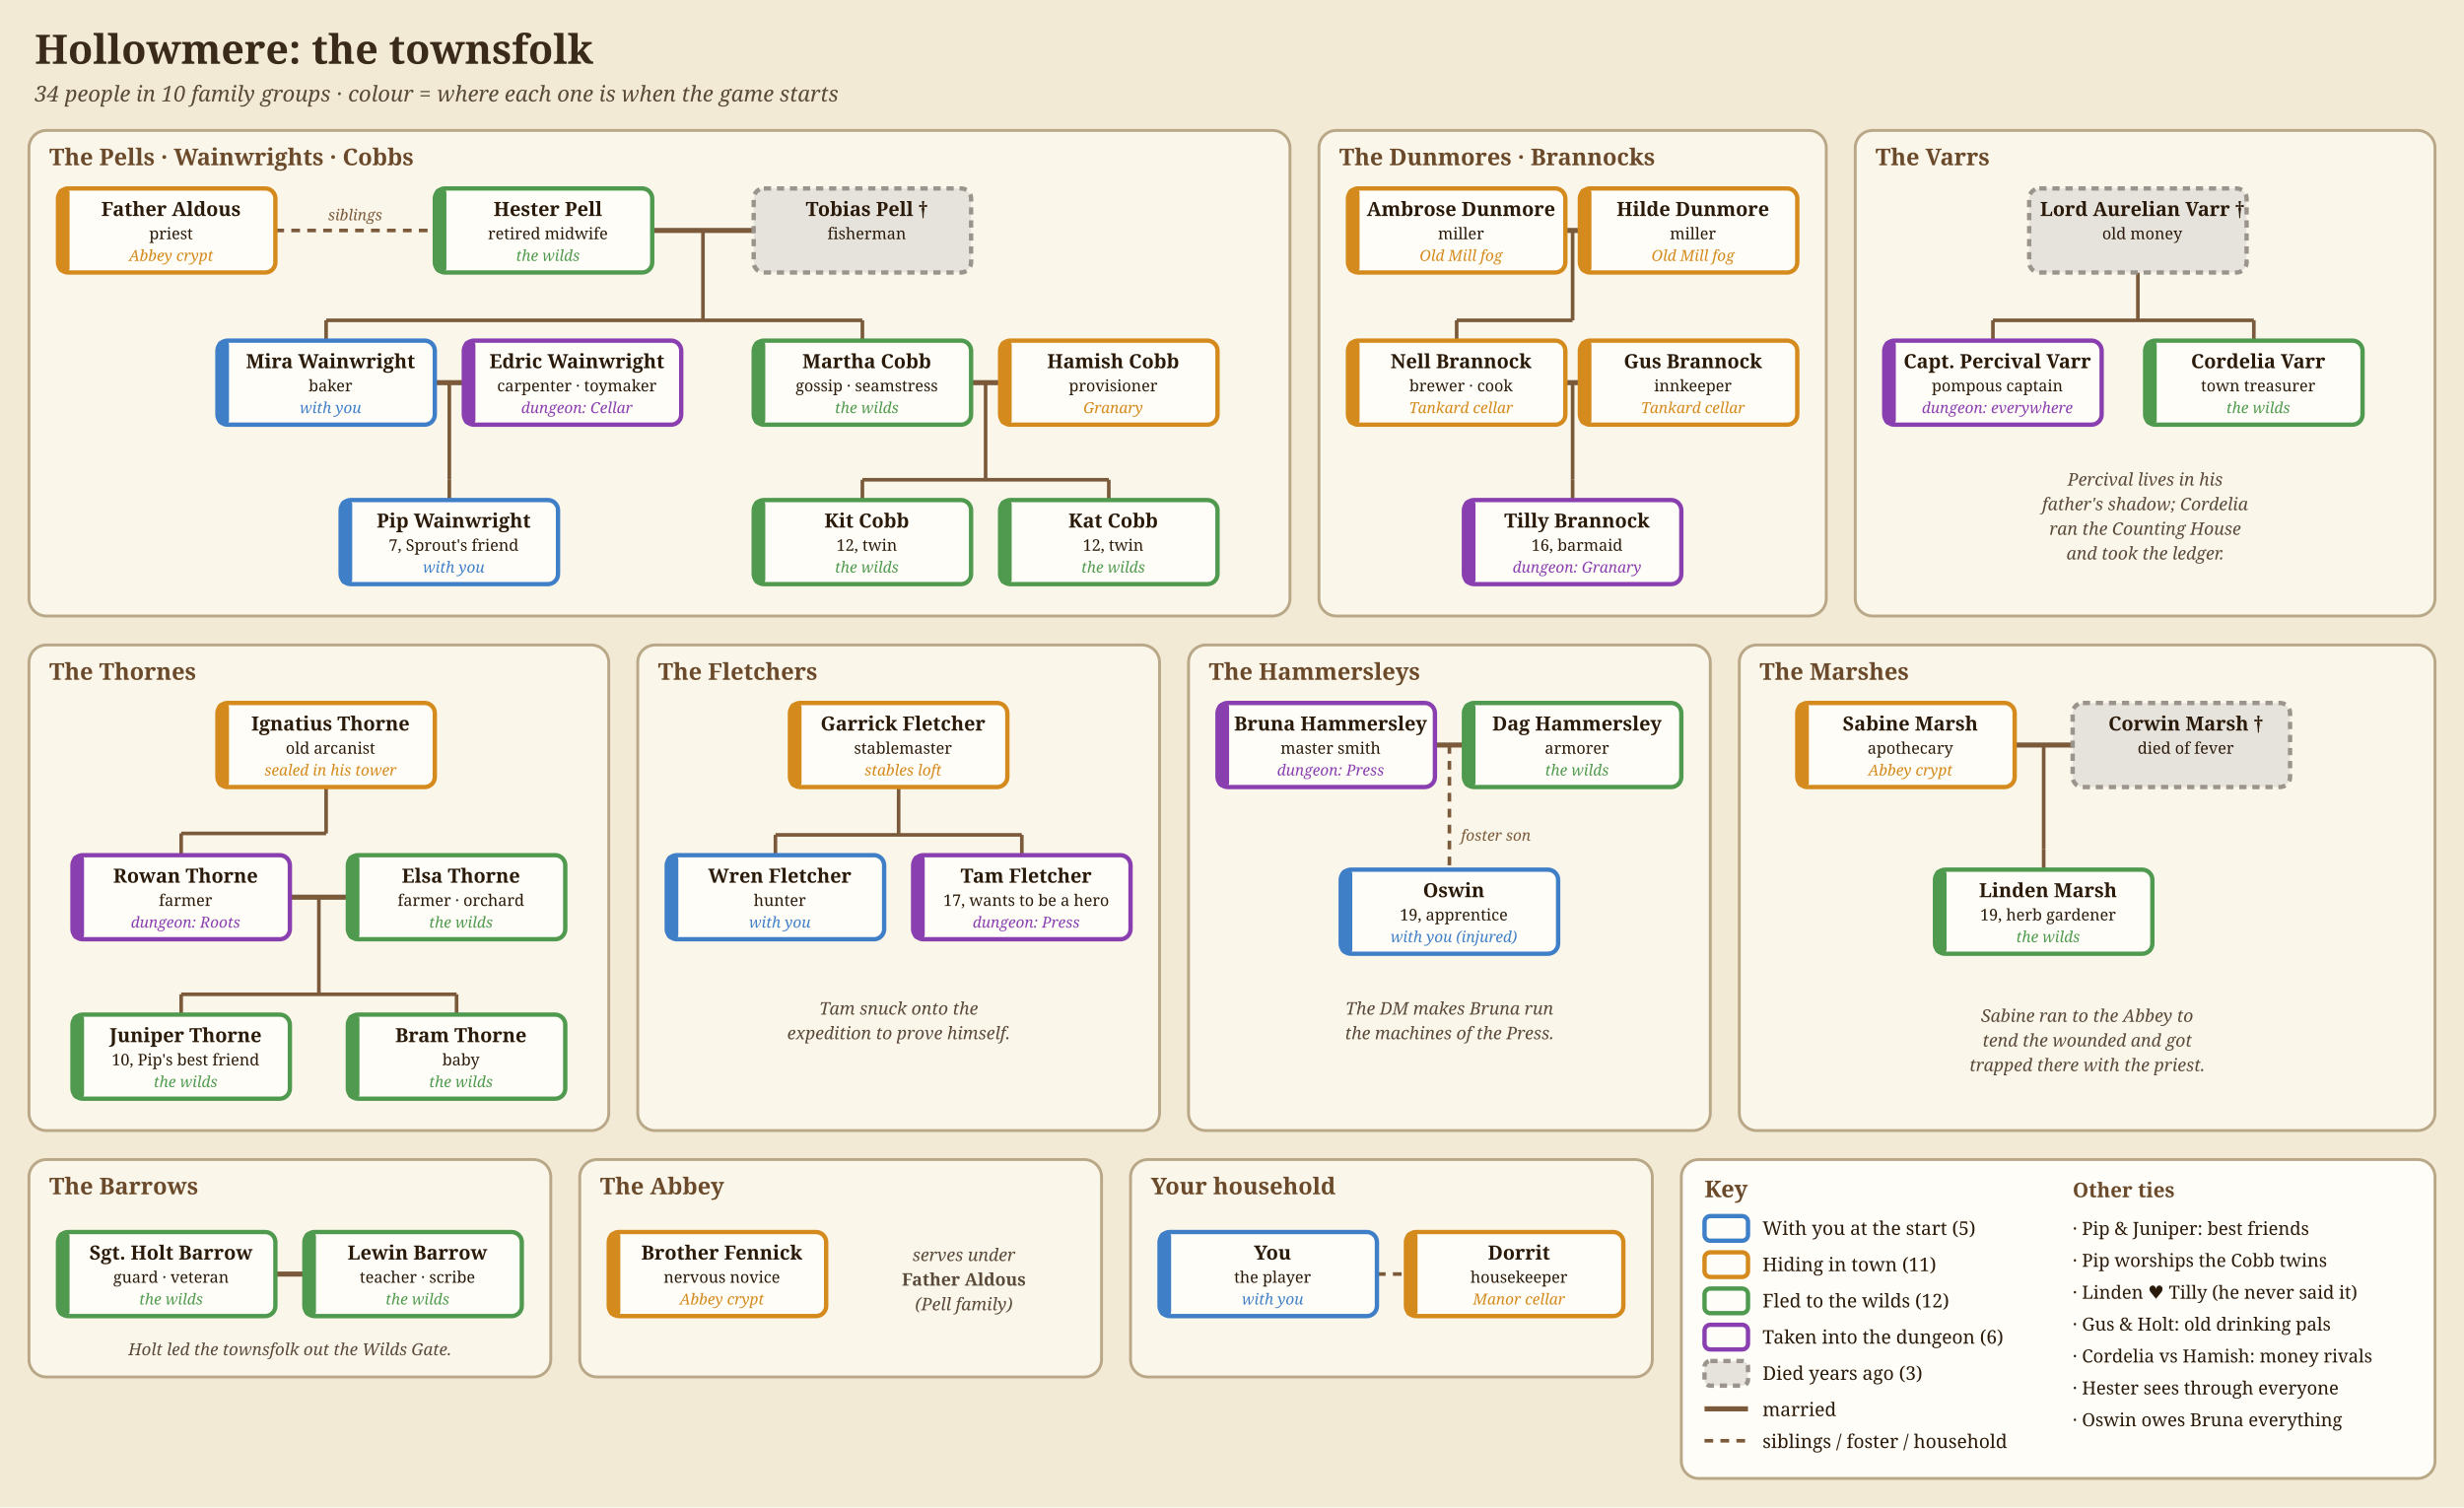
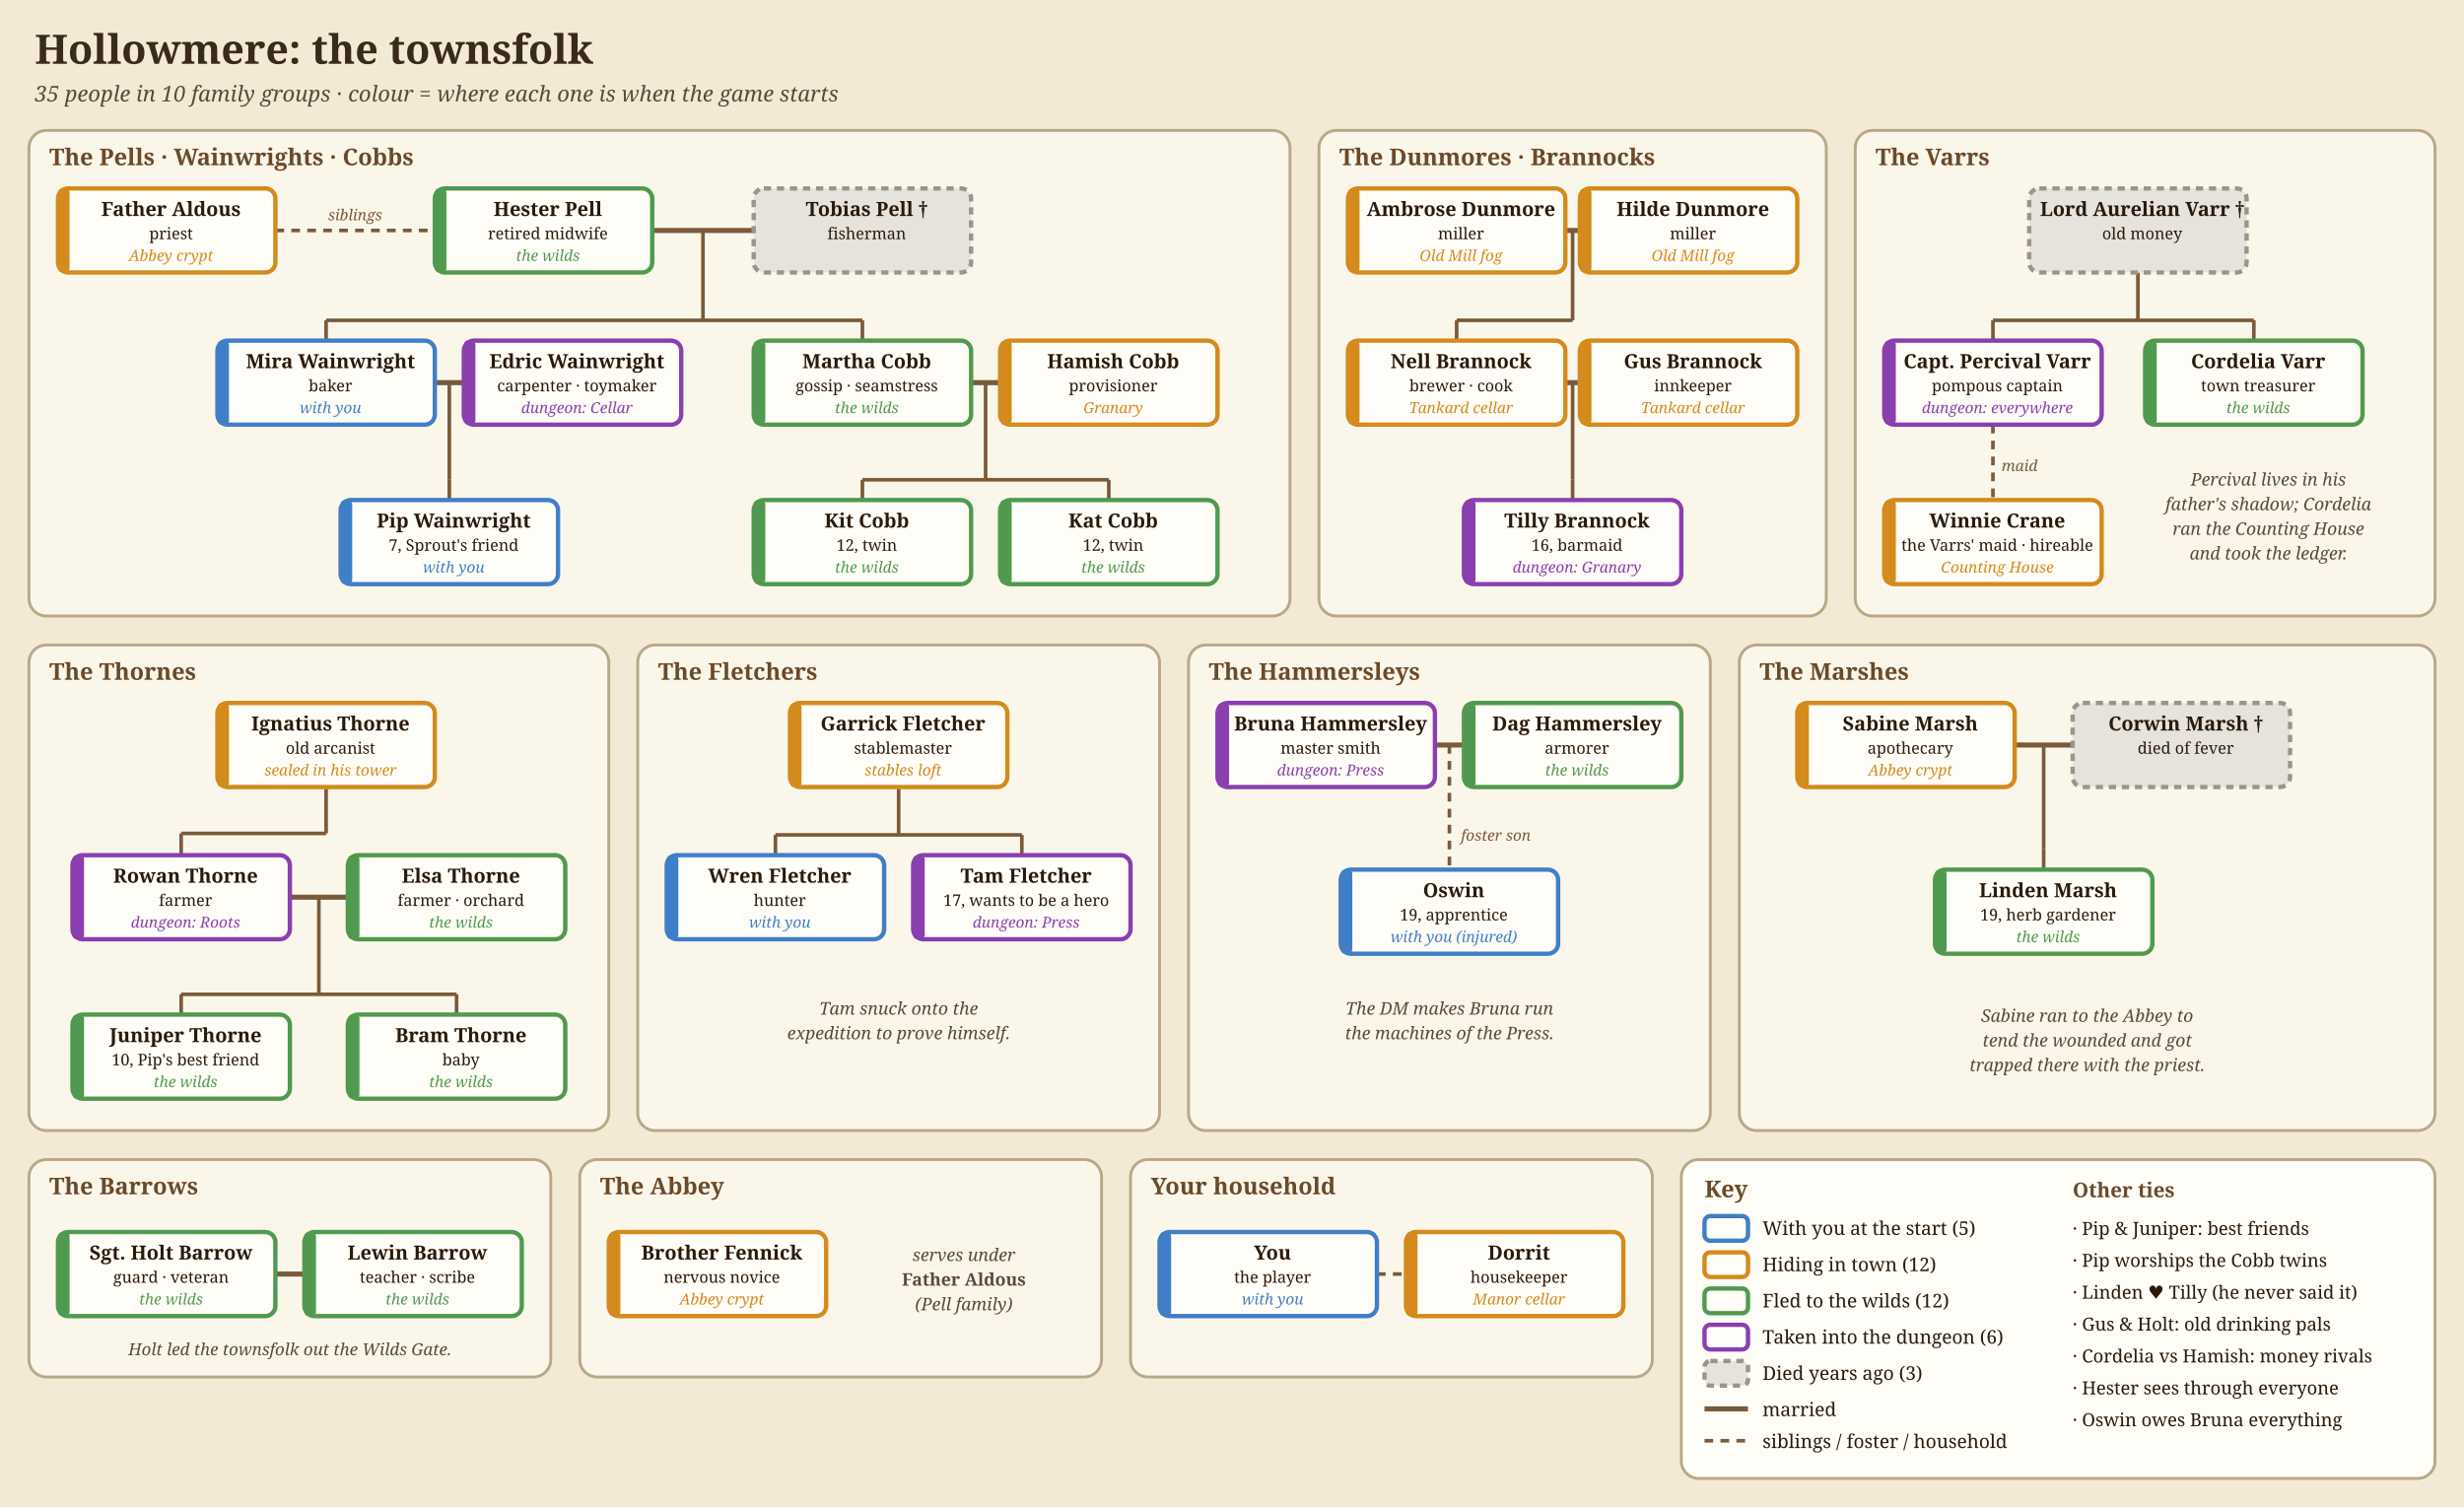
<svg xmlns="http://www.w3.org/2000/svg" width="1700" height="1040" viewBox="0 0 1700 1040" font-family="Georgia, serif">
  <rect width="100%" height="100%" fill="#f3ead6" />
  <text x="24" y="44" font-size="28" font-weight="bold" fill="#3a2a1a">Hollowmere: the townsfolk</text>
-   <text x="24" y="70" font-size="15" font-style="italic" fill="#5a4a3a">34 people in 10 family groups · colour = where each one is when the game starts</text>
+   <text x="24" y="70" font-size="15" font-style="italic" fill="#5a4a3a">35 people in 10 family groups · colour = where each one is when the game starts</text>
  <rect x="20" y="90" width="870" height="335" rx="12" fill="#fbf6ea" stroke="#b9a888" stroke-width="2" />
  <text x="34" y="114" font-size="16" font-weight="bold" text-anchor="start" fill="#6a4a2a">The Pells · Wainwrights · Cobbs</text>
  <line x1="190" y1="159" x2="300" y2="159" stroke="#7a5a3a" stroke-width="2.5" stroke-dasharray="6 5" />
  <text x="245" y="152" font-size="10.5" font-style="italic" text-anchor="middle" fill="#7a5a3a">siblings</text>
  <line x1="450" y1="159.0" x2="520" y2="159.0" stroke="#7a5a3a" stroke-width="3.5" />
  <line x1="485.0" y1="159.0" x2="485.0" y2="221" stroke="#7a5a3a" stroke-width="2.5" />
  <line x1="225.0" y1="221" x2="595.0" y2="221" stroke="#7a5a3a" stroke-width="2.5" />
  <line x1="225.0" y1="221" x2="225.0" y2="235" stroke="#7a5a3a" stroke-width="2.5" />
  <line x1="595.0" y1="221" x2="595.0" y2="235" stroke="#7a5a3a" stroke-width="2.5" />
  <line x1="300" y1="264.0" x2="320" y2="264.0" stroke="#7a5a3a" stroke-width="3.5" />
  <line x1="310.0" y1="264.0" x2="310.0" y2="331" stroke="#7a5a3a" stroke-width="2.5" />
  <line x1="310.0" y1="331" x2="310.0" y2="331" stroke="#7a5a3a" stroke-width="2.5" />
  <line x1="310.0" y1="331" x2="310.0" y2="345" stroke="#7a5a3a" stroke-width="2.5" />
  <line x1="670" y1="264.0" x2="690" y2="264.0" stroke="#7a5a3a" stroke-width="3.5" />
  <line x1="680.0" y1="264.0" x2="680.0" y2="331" stroke="#7a5a3a" stroke-width="2.5" />
  <line x1="595.0" y1="331" x2="765.0" y2="331" stroke="#7a5a3a" stroke-width="2.5" />
  <line x1="595.0" y1="331" x2="595.0" y2="345" stroke="#7a5a3a" stroke-width="2.5" />
  <line x1="765.0" y1="331" x2="765.0" y2="345" stroke="#7a5a3a" stroke-width="2.5" />
  <rect x="910" y="90" width="350" height="335" rx="12" fill="#fbf6ea" stroke="#b9a888" stroke-width="2" />
  <text x="924" y="114" font-size="16" font-weight="bold" text-anchor="start" fill="#6a4a2a">The Dunmores · Brannocks</text>
  <line x1="1080" y1="159.0" x2="1090" y2="159.0" stroke="#7a5a3a" stroke-width="3.5" />
  <line x1="1085.0" y1="159.0" x2="1085.0" y2="221" stroke="#7a5a3a" stroke-width="2.5" />
  <line x1="1005.0" y1="221" x2="1085.0" y2="221" stroke="#7a5a3a" stroke-width="2.5" />
  <line x1="1005.0" y1="221" x2="1005.0" y2="235" stroke="#7a5a3a" stroke-width="2.5" />
  <line x1="1080" y1="264.0" x2="1090" y2="264.0" stroke="#7a5a3a" stroke-width="3.5" />
  <line x1="1085.0" y1="264.0" x2="1085.0" y2="331" stroke="#7a5a3a" stroke-width="2.5" />
  <line x1="1085.0" y1="331" x2="1085.0" y2="331" stroke="#7a5a3a" stroke-width="2.5" />
  <line x1="1085.0" y1="331" x2="1085.0" y2="345" stroke="#7a5a3a" stroke-width="2.5" />
  <rect x="1280" y="90" width="400" height="335" rx="12" fill="#fbf6ea" stroke="#b9a888" stroke-width="2" />
  <text x="1294" y="114" font-size="16" font-weight="bold" text-anchor="start" fill="#6a4a2a">The Varrs</text>
  <line x1="1475.0" y1="188" x2="1475.0" y2="221" stroke="#7a5a3a" stroke-width="2.5" />
  <line x1="1375.0" y1="221" x2="1555.0" y2="221" stroke="#7a5a3a" stroke-width="2.5" />
  <line x1="1375.0" y1="221" x2="1375.0" y2="235" stroke="#7a5a3a" stroke-width="2.5" />
  <line x1="1555.0" y1="221" x2="1555.0" y2="235" stroke="#7a5a3a" stroke-width="2.5" />
-   <text x="1480" y="335" font-size="12" font-style="italic" text-anchor="middle" fill="#5a4a3a">Percival lives in his</text>
-   <text x="1480" y="352" font-size="12" font-style="italic" text-anchor="middle" fill="#5a4a3a">father's shadow; Cordelia</text>
-   <text x="1480" y="369" font-size="12" font-style="italic" text-anchor="middle" fill="#5a4a3a">ran the Counting House</text>
-   <text x="1480" y="386" font-size="12" font-style="italic" text-anchor="middle" fill="#5a4a3a">and took the ledger.</text>
+   <line x1="1375" y1="293" x2="1375" y2="345" stroke="#7a5a3a" stroke-width="2.5" stroke-dasharray="6 5" />
+   <text x="1381" y="325" font-size="10.5" font-style="italic" text-anchor="start" fill="#7a5a3a">maid</text>
+   <text x="1565" y="335" font-size="12" font-style="italic" text-anchor="middle" fill="#5a4a3a">Percival lives in his</text>
+   <text x="1565" y="352" font-size="12" font-style="italic" text-anchor="middle" fill="#5a4a3a">father's shadow; Cordelia</text>
+   <text x="1565" y="369" font-size="12" font-style="italic" text-anchor="middle" fill="#5a4a3a">ran the Counting House</text>
+   <text x="1565" y="386" font-size="12" font-style="italic" text-anchor="middle" fill="#5a4a3a">and took the ledger.</text>
  <rect x="20" y="445" width="400" height="335" rx="12" fill="#fbf6ea" stroke="#b9a888" stroke-width="2" />
  <text x="34" y="469" font-size="16" font-weight="bold" text-anchor="start" fill="#6a4a2a">The Thornes</text>
  <line x1="225" y1="543" x2="225" y2="575" stroke="#7a5a3a" stroke-width="2.5" />
  <line x1="225" y1="575" x2="125" y2="575" stroke="#7a5a3a" stroke-width="2.5" />
  <line x1="125" y1="575" x2="125" y2="590" stroke="#7a5a3a" stroke-width="2.5" />
  <line x1="200" y1="619.0" x2="240" y2="619.0" stroke="#7a5a3a" stroke-width="3.5" />
  <line x1="220.0" y1="619.0" x2="220.0" y2="686" stroke="#7a5a3a" stroke-width="2.5" />
  <line x1="125.0" y1="686" x2="315.0" y2="686" stroke="#7a5a3a" stroke-width="2.5" />
  <line x1="125.0" y1="686" x2="125.0" y2="700" stroke="#7a5a3a" stroke-width="2.5" />
  <line x1="315.0" y1="686" x2="315.0" y2="700" stroke="#7a5a3a" stroke-width="2.5" />
  <rect x="440" y="445" width="360" height="335" rx="12" fill="#fbf6ea" stroke="#b9a888" stroke-width="2" />
  <text x="454" y="469" font-size="16" font-weight="bold" text-anchor="start" fill="#6a4a2a">The Fletchers</text>
  <line x1="620.0" y1="543" x2="620.0" y2="576" stroke="#7a5a3a" stroke-width="2.5" />
  <line x1="535.0" y1="576" x2="705.0" y2="576" stroke="#7a5a3a" stroke-width="2.5" />
  <line x1="535.0" y1="576" x2="535.0" y2="590" stroke="#7a5a3a" stroke-width="2.5" />
  <line x1="705.0" y1="576" x2="705.0" y2="590" stroke="#7a5a3a" stroke-width="2.5" />
  <text x="620" y="700" font-size="12" font-style="italic" text-anchor="middle" fill="#5a4a3a">Tam snuck onto the</text>
  <text x="620" y="717" font-size="12" font-style="italic" text-anchor="middle" fill="#5a4a3a">expedition to prove himself.</text>
  <rect x="820" y="445" width="360" height="335" rx="12" fill="#fbf6ea" stroke="#b9a888" stroke-width="2" />
  <text x="834" y="469" font-size="16" font-weight="bold" text-anchor="start" fill="#6a4a2a">The Hammersleys</text>
  <line x1="990" y1="514.0" x2="1010" y2="514.0" stroke="#7a5a3a" stroke-width="3.5" />
  <line x1="1000.0" y1="514.0" x2="1000.0" y2="600" stroke="#7a5a3a" stroke-width="2.5" stroke-dasharray="6 5" />
  <text x="1008.0" y="580" font-size="10.5" font-style="italic" text-anchor="start" fill="#7a5a3a">foster son</text>
  <text x="1000" y="700" font-size="12" font-style="italic" text-anchor="middle" fill="#5a4a3a">The DM makes Bruna run</text>
  <text x="1000" y="717" font-size="12" font-style="italic" text-anchor="middle" fill="#5a4a3a">the machines of the Press.</text>
  <rect x="1200" y="445" width="480" height="335" rx="12" fill="#fbf6ea" stroke="#b9a888" stroke-width="2" />
  <text x="1214" y="469" font-size="16" font-weight="bold" text-anchor="start" fill="#6a4a2a">The Marshes</text>
  <line x1="1390" y1="514.0" x2="1430" y2="514.0" stroke="#7a5a3a" stroke-width="3.5" />
  <line x1="1410.0" y1="514.0" x2="1410.0" y2="586" stroke="#7a5a3a" stroke-width="2.5" />
  <line x1="1410.0" y1="586" x2="1410.0" y2="586" stroke="#7a5a3a" stroke-width="2.5" />
  <line x1="1410.0" y1="586" x2="1410.0" y2="600" stroke="#7a5a3a" stroke-width="2.5" />
  <text x="1440" y="705" font-size="12" font-style="italic" text-anchor="middle" fill="#5a4a3a">Sabine ran to the Abbey to</text>
  <text x="1440" y="722" font-size="12" font-style="italic" text-anchor="middle" fill="#5a4a3a">tend the wounded and got</text>
  <text x="1440" y="739" font-size="12" font-style="italic" text-anchor="middle" fill="#5a4a3a">trapped there with the priest.</text>
  <rect x="20" y="800" width="360" height="150" rx="12" fill="#fbf6ea" stroke="#b9a888" stroke-width="2" />
  <text x="34" y="824" font-size="16" font-weight="bold" text-anchor="start" fill="#6a4a2a">The Barrows</text>
  <line x1="190" y1="879.0" x2="210" y2="879.0" stroke="#7a5a3a" stroke-width="3.5" />
  <text x="200" y="935" font-size="11.5" font-style="italic" text-anchor="middle" fill="#5a4a3a">Holt led the townsfolk out the Wilds Gate.</text>
  <rect x="400" y="800" width="360" height="150" rx="12" fill="#fbf6ea" stroke="#b9a888" stroke-width="2" />
  <text x="414" y="824" font-size="16" font-weight="bold" text-anchor="start" fill="#6a4a2a">The Abbey</text>
  <text x="665" y="870" font-size="12" font-style="italic" text-anchor="middle" fill="#5a4a3a">serves under</text>
  <text x="665" y="887" font-size="12" font-weight="bold" text-anchor="middle" fill="#5a4a3a">Father Aldous</text>
  <text x="665" y="904" font-size="12" font-style="italic" text-anchor="middle" fill="#5a4a3a">(Pell family)</text>
  <rect x="780" y="800" width="360" height="150" rx="12" fill="#fbf6ea" stroke="#b9a888" stroke-width="2" />
  <text x="794" y="824" font-size="16" font-weight="bold" text-anchor="start" fill="#6a4a2a">Your household</text>
  <line x1="950" y1="879" x2="970" y2="879" stroke="#7a5a3a" stroke-width="2.5" stroke-dasharray="6 5" />
  <rect x="1160" y="800" width="520" height="220" rx="12" fill="#fffdf7" stroke="#b9a888" stroke-width="2" />
  <text x="1176" y="826" font-size="16" font-weight="bold" text-anchor="start" fill="#6a4a2a">Key</text>
  <rect x="1176" y="839" width="30" height="17" rx="4" fill="#fffdf7" stroke="#3f7fc8" stroke-width="3" />
  <text x="1216" y="852" font-size="13" text-anchor="start" fill="#2a1a0a">With you at the start (5)</text>
  <rect x="1176" y="864" width="30" height="17" rx="4" fill="#fffdf7" stroke="#d48a1c" stroke-width="3" />
-   <text x="1216" y="877" font-size="13" text-anchor="start" fill="#2a1a0a">Hiding in town (11)</text>
+   <text x="1216" y="877" font-size="13" text-anchor="start" fill="#2a1a0a">Hiding in town (12)</text>
  <rect x="1176" y="889" width="30" height="17" rx="4" fill="#fffdf7" stroke="#4f9a4f" stroke-width="3" />
  <text x="1216" y="902" font-size="13" text-anchor="start" fill="#2a1a0a">Fled to the wilds (12)</text>
  <rect x="1176" y="914" width="30" height="17" rx="4" fill="#fffdf7" stroke="#8a3fb0" stroke-width="3" />
  <text x="1216" y="927" font-size="13" text-anchor="start" fill="#2a1a0a">Taken into the dungeon (6)</text>
  <rect x="1176" y="939" width="30" height="17" rx="4" fill="#e6e2dc" stroke="#9a948c" stroke-width="3" stroke-dasharray="5 4" />
  <text x="1216" y="952" font-size="13" text-anchor="start" fill="#2a1a0a">Died years ago (3)</text>
  <line x1="1176" y1="972" x2="1206" y2="972" stroke="#7a5a3a" stroke-width="3.5" />
  <text x="1216" y="977" font-size="13" text-anchor="start" fill="#2a1a0a">married</text>
  <line x1="1176" y1="994" x2="1206" y2="994" stroke="#7a5a3a" stroke-width="2.5" stroke-dasharray="6 5" />
  <text x="1216" y="999" font-size="13" text-anchor="start" fill="#2a1a0a">siblings / foster / household</text>
  <text x="1430" y="826" font-size="14" font-weight="bold" text-anchor="start" fill="#6a4a2a">Other ties</text>
  <text x="1430" y="852" font-size="12.5" text-anchor="start" fill="#2a1a0a">· Pip &amp; Juniper: best friends</text>
  <text x="1430" y="874" font-size="12.5" text-anchor="start" fill="#2a1a0a">· Pip worships the Cobb twins</text>
  <text x="1430" y="896" font-size="12.5" text-anchor="start" fill="#2a1a0a">· Linden ♥ Tilly (he never said it)</text>
  <text x="1430" y="918" font-size="12.5" text-anchor="start" fill="#2a1a0a">· Gus &amp; Holt: old drinking pals</text>
  <text x="1430" y="940" font-size="12.5" text-anchor="start" fill="#2a1a0a">· Cordelia vs Hamish: money rivals</text>
  <text x="1430" y="962" font-size="12.5" text-anchor="start" fill="#2a1a0a">· Hester sees through everyone</text>
  <text x="1430" y="984" font-size="12.5" text-anchor="start" fill="#2a1a0a">· Oswin owes Bruna everything</text>
  <rect x="40" y="130" width="150" height="58" rx="7" fill="#fffdf7" stroke="#d48a1c" stroke-width="3" />
  <rect x="40" y="130" width="8" height="58" rx="3" fill="#d48a1c" />
  <text x="118.0" y="149" font-size="13.5" font-weight="bold" text-anchor="middle" fill="#2a1a0a">Father Aldous</text>
  <text x="118.0" y="165" font-size="11" text-anchor="middle" fill="#2a1a0a">priest</text>
  <text x="118.0" y="180" font-size="10.5" font-style="italic" text-anchor="middle" fill="#d48a1c">Abbey crypt</text>
  <rect x="300" y="130" width="150" height="58" rx="7" fill="#fffdf7" stroke="#4f9a4f" stroke-width="3" />
  <rect x="300" y="130" width="8" height="58" rx="3" fill="#4f9a4f" />
  <text x="378.0" y="149" font-size="13.5" font-weight="bold" text-anchor="middle" fill="#2a1a0a">Hester Pell</text>
  <text x="378.0" y="165" font-size="11" text-anchor="middle" fill="#2a1a0a">retired midwife</text>
  <text x="378.0" y="180" font-size="10.5" font-style="italic" text-anchor="middle" fill="#4f9a4f">the wilds</text>
  <rect x="520" y="130" width="150" height="58" rx="7" fill="#e6e2dc" stroke="#9a948c" stroke-width="3" stroke-dasharray="5 4" />
  <text x="598.0" y="149" font-size="13.5" font-weight="bold" text-anchor="middle" fill="#2a1a0a">Tobias Pell †</text>
  <text x="598.0" y="165" font-size="11" text-anchor="middle" fill="#2a1a0a">fisherman</text>
  <text x="598.0" y="180" font-size="10.5" font-style="italic" text-anchor="middle" fill="#9a948c" />
  <rect x="150" y="235" width="150" height="58" rx="7" fill="#fffdf7" stroke="#3f7fc8" stroke-width="3" />
  <rect x="150" y="235" width="8" height="58" rx="3" fill="#3f7fc8" />
  <text x="228.0" y="254" font-size="13.5" font-weight="bold" text-anchor="middle" fill="#2a1a0a">Mira Wainwright</text>
  <text x="228.0" y="270" font-size="11" text-anchor="middle" fill="#2a1a0a">baker</text>
  <text x="228.0" y="285" font-size="10.5" font-style="italic" text-anchor="middle" fill="#3f7fc8">with you</text>
  <rect x="320" y="235" width="150" height="58" rx="7" fill="#fffdf7" stroke="#8a3fb0" stroke-width="3" />
  <rect x="320" y="235" width="8" height="58" rx="3" fill="#8a3fb0" />
  <text x="398.0" y="254" font-size="13.5" font-weight="bold" text-anchor="middle" fill="#2a1a0a">Edric Wainwright</text>
  <text x="398.0" y="270" font-size="11" text-anchor="middle" fill="#2a1a0a">carpenter · toymaker</text>
  <text x="398.0" y="285" font-size="10.5" font-style="italic" text-anchor="middle" fill="#8a3fb0">dungeon: Cellar</text>
  <rect x="520" y="235" width="150" height="58" rx="7" fill="#fffdf7" stroke="#4f9a4f" stroke-width="3" />
  <rect x="520" y="235" width="8" height="58" rx="3" fill="#4f9a4f" />
  <text x="598.0" y="254" font-size="13.5" font-weight="bold" text-anchor="middle" fill="#2a1a0a">Martha Cobb</text>
  <text x="598.0" y="270" font-size="11" text-anchor="middle" fill="#2a1a0a">gossip · seamstress</text>
  <text x="598.0" y="285" font-size="10.5" font-style="italic" text-anchor="middle" fill="#4f9a4f">the wilds</text>
  <rect x="690" y="235" width="150" height="58" rx="7" fill="#fffdf7" stroke="#d48a1c" stroke-width="3" />
  <rect x="690" y="235" width="8" height="58" rx="3" fill="#d48a1c" />
  <text x="768.0" y="254" font-size="13.5" font-weight="bold" text-anchor="middle" fill="#2a1a0a">Hamish Cobb</text>
  <text x="768.0" y="270" font-size="11" text-anchor="middle" fill="#2a1a0a">provisioner</text>
  <text x="768.0" y="285" font-size="10.5" font-style="italic" text-anchor="middle" fill="#d48a1c">Granary</text>
  <rect x="235" y="345" width="150" height="58" rx="7" fill="#fffdf7" stroke="#3f7fc8" stroke-width="3" />
  <rect x="235" y="345" width="8" height="58" rx="3" fill="#3f7fc8" />
  <text x="313.0" y="364" font-size="13.5" font-weight="bold" text-anchor="middle" fill="#2a1a0a">Pip Wainwright</text>
  <text x="313.0" y="380" font-size="11" text-anchor="middle" fill="#2a1a0a">7, Sprout's friend</text>
  <text x="313.0" y="395" font-size="10.5" font-style="italic" text-anchor="middle" fill="#3f7fc8">with you</text>
  <rect x="520" y="345" width="150" height="58" rx="7" fill="#fffdf7" stroke="#4f9a4f" stroke-width="3" />
  <rect x="520" y="345" width="8" height="58" rx="3" fill="#4f9a4f" />
  <text x="598.0" y="364" font-size="13.5" font-weight="bold" text-anchor="middle" fill="#2a1a0a">Kit Cobb</text>
  <text x="598.0" y="380" font-size="11" text-anchor="middle" fill="#2a1a0a">12, twin</text>
  <text x="598.0" y="395" font-size="10.5" font-style="italic" text-anchor="middle" fill="#4f9a4f">the wilds</text>
  <rect x="690" y="345" width="150" height="58" rx="7" fill="#fffdf7" stroke="#4f9a4f" stroke-width="3" />
  <rect x="690" y="345" width="8" height="58" rx="3" fill="#4f9a4f" />
  <text x="768.0" y="364" font-size="13.5" font-weight="bold" text-anchor="middle" fill="#2a1a0a">Kat Cobb</text>
  <text x="768.0" y="380" font-size="11" text-anchor="middle" fill="#2a1a0a">12, twin</text>
  <text x="768.0" y="395" font-size="10.5" font-style="italic" text-anchor="middle" fill="#4f9a4f">the wilds</text>
  <rect x="930" y="130" width="150" height="58" rx="7" fill="#fffdf7" stroke="#d48a1c" stroke-width="3" />
  <rect x="930" y="130" width="8" height="58" rx="3" fill="#d48a1c" />
  <text x="1008.0" y="149" font-size="13.5" font-weight="bold" text-anchor="middle" fill="#2a1a0a">Ambrose Dunmore</text>
  <text x="1008.0" y="165" font-size="11" text-anchor="middle" fill="#2a1a0a">miller</text>
  <text x="1008.0" y="180" font-size="10.5" font-style="italic" text-anchor="middle" fill="#d48a1c">Old Mill fog</text>
  <rect x="1090" y="130" width="150" height="58" rx="7" fill="#fffdf7" stroke="#d48a1c" stroke-width="3" />
  <rect x="1090" y="130" width="8" height="58" rx="3" fill="#d48a1c" />
  <text x="1168.0" y="149" font-size="13.5" font-weight="bold" text-anchor="middle" fill="#2a1a0a">Hilde Dunmore</text>
  <text x="1168.0" y="165" font-size="11" text-anchor="middle" fill="#2a1a0a">miller</text>
  <text x="1168.0" y="180" font-size="10.5" font-style="italic" text-anchor="middle" fill="#d48a1c">Old Mill fog</text>
  <rect x="930" y="235" width="150" height="58" rx="7" fill="#fffdf7" stroke="#d48a1c" stroke-width="3" />
  <rect x="930" y="235" width="8" height="58" rx="3" fill="#d48a1c" />
  <text x="1008.0" y="254" font-size="13.5" font-weight="bold" text-anchor="middle" fill="#2a1a0a">Nell Brannock</text>
  <text x="1008.0" y="270" font-size="11" text-anchor="middle" fill="#2a1a0a">brewer · cook</text>
  <text x="1008.0" y="285" font-size="10.5" font-style="italic" text-anchor="middle" fill="#d48a1c">Tankard cellar</text>
  <rect x="1090" y="235" width="150" height="58" rx="7" fill="#fffdf7" stroke="#d48a1c" stroke-width="3" />
  <rect x="1090" y="235" width="8" height="58" rx="3" fill="#d48a1c" />
  <text x="1168.0" y="254" font-size="13.5" font-weight="bold" text-anchor="middle" fill="#2a1a0a">Gus Brannock</text>
  <text x="1168.0" y="270" font-size="11" text-anchor="middle" fill="#2a1a0a">innkeeper</text>
  <text x="1168.0" y="285" font-size="10.5" font-style="italic" text-anchor="middle" fill="#d48a1c">Tankard cellar</text>
  <rect x="1010" y="345" width="150" height="58" rx="7" fill="#fffdf7" stroke="#8a3fb0" stroke-width="3" />
  <rect x="1010" y="345" width="8" height="58" rx="3" fill="#8a3fb0" />
  <text x="1088.0" y="364" font-size="13.5" font-weight="bold" text-anchor="middle" fill="#2a1a0a">Tilly Brannock</text>
  <text x="1088.0" y="380" font-size="11" text-anchor="middle" fill="#2a1a0a">16, barmaid</text>
  <text x="1088.0" y="395" font-size="10.5" font-style="italic" text-anchor="middle" fill="#8a3fb0">dungeon: Granary</text>
  <rect x="1400" y="130" width="150" height="58" rx="7" fill="#e6e2dc" stroke="#9a948c" stroke-width="3" stroke-dasharray="5 4" />
  <text x="1478.0" y="149" font-size="13.5" font-weight="bold" text-anchor="middle" fill="#2a1a0a">Lord Aurelian Varr †</text>
  <text x="1478.0" y="165" font-size="11" text-anchor="middle" fill="#2a1a0a">old money</text>
  <text x="1478.0" y="180" font-size="10.5" font-style="italic" text-anchor="middle" fill="#9a948c" />
  <rect x="1300" y="235" width="150" height="58" rx="7" fill="#fffdf7" stroke="#8a3fb0" stroke-width="3" />
  <rect x="1300" y="235" width="8" height="58" rx="3" fill="#8a3fb0" />
  <text x="1378.0" y="254" font-size="13.5" font-weight="bold" text-anchor="middle" fill="#2a1a0a">Capt. Percival Varr</text>
  <text x="1378.0" y="270" font-size="11" text-anchor="middle" fill="#2a1a0a">pompous captain</text>
  <text x="1378.0" y="285" font-size="10.5" font-style="italic" text-anchor="middle" fill="#8a3fb0">dungeon: everywhere</text>
  <rect x="1480" y="235" width="150" height="58" rx="7" fill="#fffdf7" stroke="#4f9a4f" stroke-width="3" />
  <rect x="1480" y="235" width="8" height="58" rx="3" fill="#4f9a4f" />
  <text x="1558.0" y="254" font-size="13.5" font-weight="bold" text-anchor="middle" fill="#2a1a0a">Cordelia Varr</text>
  <text x="1558.0" y="270" font-size="11" text-anchor="middle" fill="#2a1a0a">town treasurer</text>
  <text x="1558.0" y="285" font-size="10.5" font-style="italic" text-anchor="middle" fill="#4f9a4f">the wilds</text>
+   <rect x="1300" y="345" width="150" height="58" rx="7" fill="#fffdf7" stroke="#d48a1c" stroke-width="3" />
+   <rect x="1300" y="345" width="8" height="58" rx="3" fill="#d48a1c" />
+   <text x="1378.0" y="364" font-size="13.5" font-weight="bold" text-anchor="middle" fill="#2a1a0a">Winnie Crane</text>
+   <text x="1378.0" y="380" font-size="11" text-anchor="middle" fill="#2a1a0a">the Varrs' maid · hireable</text>
+   <text x="1378.0" y="395" font-size="10.5" font-style="italic" text-anchor="middle" fill="#d48a1c">Counting House</text>
  <rect x="150" y="485" width="150" height="58" rx="7" fill="#fffdf7" stroke="#d48a1c" stroke-width="3" />
  <rect x="150" y="485" width="8" height="58" rx="3" fill="#d48a1c" />
  <text x="228.0" y="504" font-size="13.5" font-weight="bold" text-anchor="middle" fill="#2a1a0a">Ignatius Thorne</text>
  <text x="228.0" y="520" font-size="11" text-anchor="middle" fill="#2a1a0a">old arcanist</text>
  <text x="228.0" y="535" font-size="10.5" font-style="italic" text-anchor="middle" fill="#d48a1c">sealed in his tower</text>
  <rect x="50" y="590" width="150" height="58" rx="7" fill="#fffdf7" stroke="#8a3fb0" stroke-width="3" />
  <rect x="50" y="590" width="8" height="58" rx="3" fill="#8a3fb0" />
  <text x="128.0" y="609" font-size="13.5" font-weight="bold" text-anchor="middle" fill="#2a1a0a">Rowan Thorne</text>
  <text x="128.0" y="625" font-size="11" text-anchor="middle" fill="#2a1a0a">farmer</text>
  <text x="128.0" y="640" font-size="10.5" font-style="italic" text-anchor="middle" fill="#8a3fb0">dungeon: Roots</text>
  <rect x="240" y="590" width="150" height="58" rx="7" fill="#fffdf7" stroke="#4f9a4f" stroke-width="3" />
  <rect x="240" y="590" width="8" height="58" rx="3" fill="#4f9a4f" />
  <text x="318.0" y="609" font-size="13.5" font-weight="bold" text-anchor="middle" fill="#2a1a0a">Elsa Thorne</text>
  <text x="318.0" y="625" font-size="11" text-anchor="middle" fill="#2a1a0a">farmer · orchard</text>
  <text x="318.0" y="640" font-size="10.5" font-style="italic" text-anchor="middle" fill="#4f9a4f">the wilds</text>
  <rect x="50" y="700" width="150" height="58" rx="7" fill="#fffdf7" stroke="#4f9a4f" stroke-width="3" />
  <rect x="50" y="700" width="8" height="58" rx="3" fill="#4f9a4f" />
  <text x="128.0" y="719" font-size="13.5" font-weight="bold" text-anchor="middle" fill="#2a1a0a">Juniper Thorne</text>
  <text x="128.0" y="735" font-size="11" text-anchor="middle" fill="#2a1a0a">10, Pip's best friend</text>
  <text x="128.0" y="750" font-size="10.5" font-style="italic" text-anchor="middle" fill="#4f9a4f">the wilds</text>
  <rect x="240" y="700" width="150" height="58" rx="7" fill="#fffdf7" stroke="#4f9a4f" stroke-width="3" />
  <rect x="240" y="700" width="8" height="58" rx="3" fill="#4f9a4f" />
  <text x="318.0" y="719" font-size="13.5" font-weight="bold" text-anchor="middle" fill="#2a1a0a">Bram Thorne</text>
  <text x="318.0" y="735" font-size="11" text-anchor="middle" fill="#2a1a0a">baby</text>
  <text x="318.0" y="750" font-size="10.5" font-style="italic" text-anchor="middle" fill="#4f9a4f">the wilds</text>
  <rect x="545" y="485" width="150" height="58" rx="7" fill="#fffdf7" stroke="#d48a1c" stroke-width="3" />
  <rect x="545" y="485" width="8" height="58" rx="3" fill="#d48a1c" />
  <text x="623.0" y="504" font-size="13.5" font-weight="bold" text-anchor="middle" fill="#2a1a0a">Garrick Fletcher</text>
  <text x="623.0" y="520" font-size="11" text-anchor="middle" fill="#2a1a0a">stablemaster</text>
  <text x="623.0" y="535" font-size="10.5" font-style="italic" text-anchor="middle" fill="#d48a1c">stables loft</text>
  <rect x="460" y="590" width="150" height="58" rx="7" fill="#fffdf7" stroke="#3f7fc8" stroke-width="3" />
  <rect x="460" y="590" width="8" height="58" rx="3" fill="#3f7fc8" />
  <text x="538.0" y="609" font-size="13.5" font-weight="bold" text-anchor="middle" fill="#2a1a0a">Wren Fletcher</text>
  <text x="538.0" y="625" font-size="11" text-anchor="middle" fill="#2a1a0a">hunter</text>
  <text x="538.0" y="640" font-size="10.5" font-style="italic" text-anchor="middle" fill="#3f7fc8">with you</text>
  <rect x="630" y="590" width="150" height="58" rx="7" fill="#fffdf7" stroke="#8a3fb0" stroke-width="3" />
  <rect x="630" y="590" width="8" height="58" rx="3" fill="#8a3fb0" />
  <text x="708.0" y="609" font-size="13.5" font-weight="bold" text-anchor="middle" fill="#2a1a0a">Tam Fletcher</text>
  <text x="708.0" y="625" font-size="11" text-anchor="middle" fill="#2a1a0a">17, wants to be a hero</text>
  <text x="708.0" y="640" font-size="10.5" font-style="italic" text-anchor="middle" fill="#8a3fb0">dungeon: Press</text>
  <rect x="840" y="485" width="150" height="58" rx="7" fill="#fffdf7" stroke="#8a3fb0" stroke-width="3" />
  <rect x="840" y="485" width="8" height="58" rx="3" fill="#8a3fb0" />
  <text x="918.0" y="504" font-size="13.5" font-weight="bold" text-anchor="middle" fill="#2a1a0a">Bruna Hammersley</text>
  <text x="918.0" y="520" font-size="11" text-anchor="middle" fill="#2a1a0a">master smith</text>
  <text x="918.0" y="535" font-size="10.5" font-style="italic" text-anchor="middle" fill="#8a3fb0">dungeon: Press</text>
  <rect x="1010" y="485" width="150" height="58" rx="7" fill="#fffdf7" stroke="#4f9a4f" stroke-width="3" />
  <rect x="1010" y="485" width="8" height="58" rx="3" fill="#4f9a4f" />
  <text x="1088.0" y="504" font-size="13.5" font-weight="bold" text-anchor="middle" fill="#2a1a0a">Dag Hammersley</text>
  <text x="1088.0" y="520" font-size="11" text-anchor="middle" fill="#2a1a0a">armorer</text>
  <text x="1088.0" y="535" font-size="10.5" font-style="italic" text-anchor="middle" fill="#4f9a4f">the wilds</text>
  <rect x="925" y="600" width="150" height="58" rx="7" fill="#fffdf7" stroke="#3f7fc8" stroke-width="3" />
  <rect x="925" y="600" width="8" height="58" rx="3" fill="#3f7fc8" />
  <text x="1003.0" y="619" font-size="13.5" font-weight="bold" text-anchor="middle" fill="#2a1a0a">Oswin</text>
  <text x="1003.0" y="635" font-size="11" text-anchor="middle" fill="#2a1a0a">19, apprentice</text>
  <text x="1003.0" y="650" font-size="10.5" font-style="italic" text-anchor="middle" fill="#3f7fc8">with you (injured)</text>
  <rect x="1240" y="485" width="150" height="58" rx="7" fill="#fffdf7" stroke="#d48a1c" stroke-width="3" />
  <rect x="1240" y="485" width="8" height="58" rx="3" fill="#d48a1c" />
  <text x="1318.0" y="504" font-size="13.5" font-weight="bold" text-anchor="middle" fill="#2a1a0a">Sabine Marsh</text>
  <text x="1318.0" y="520" font-size="11" text-anchor="middle" fill="#2a1a0a">apothecary</text>
  <text x="1318.0" y="535" font-size="10.5" font-style="italic" text-anchor="middle" fill="#d48a1c">Abbey crypt</text>
  <rect x="1430" y="485" width="150" height="58" rx="7" fill="#e6e2dc" stroke="#9a948c" stroke-width="3" stroke-dasharray="5 4" />
  <text x="1508.0" y="504" font-size="13.5" font-weight="bold" text-anchor="middle" fill="#2a1a0a">Corwin Marsh †</text>
  <text x="1508.0" y="520" font-size="11" text-anchor="middle" fill="#2a1a0a">died of fever</text>
  <text x="1508.0" y="535" font-size="10.5" font-style="italic" text-anchor="middle" fill="#9a948c" />
  <rect x="1335" y="600" width="150" height="58" rx="7" fill="#fffdf7" stroke="#4f9a4f" stroke-width="3" />
  <rect x="1335" y="600" width="8" height="58" rx="3" fill="#4f9a4f" />
  <text x="1413.0" y="619" font-size="13.5" font-weight="bold" text-anchor="middle" fill="#2a1a0a">Linden Marsh</text>
  <text x="1413.0" y="635" font-size="11" text-anchor="middle" fill="#2a1a0a">19, herb gardener</text>
  <text x="1413.0" y="650" font-size="10.5" font-style="italic" text-anchor="middle" fill="#4f9a4f">the wilds</text>
  <rect x="40" y="850" width="150" height="58" rx="7" fill="#fffdf7" stroke="#4f9a4f" stroke-width="3" />
  <rect x="40" y="850" width="8" height="58" rx="3" fill="#4f9a4f" />
  <text x="118.0" y="869" font-size="13.5" font-weight="bold" text-anchor="middle" fill="#2a1a0a">Sgt. Holt Barrow</text>
  <text x="118.0" y="885" font-size="11" text-anchor="middle" fill="#2a1a0a">guard · veteran</text>
  <text x="118.0" y="900" font-size="10.5" font-style="italic" text-anchor="middle" fill="#4f9a4f">the wilds</text>
  <rect x="210" y="850" width="150" height="58" rx="7" fill="#fffdf7" stroke="#4f9a4f" stroke-width="3" />
  <rect x="210" y="850" width="8" height="58" rx="3" fill="#4f9a4f" />
  <text x="288.0" y="869" font-size="13.5" font-weight="bold" text-anchor="middle" fill="#2a1a0a">Lewin Barrow</text>
  <text x="288.0" y="885" font-size="11" text-anchor="middle" fill="#2a1a0a">teacher · scribe</text>
  <text x="288.0" y="900" font-size="10.5" font-style="italic" text-anchor="middle" fill="#4f9a4f">the wilds</text>
  <rect x="420" y="850" width="150" height="58" rx="7" fill="#fffdf7" stroke="#d48a1c" stroke-width="3" />
  <rect x="420" y="850" width="8" height="58" rx="3" fill="#d48a1c" />
  <text x="498.0" y="869" font-size="13.5" font-weight="bold" text-anchor="middle" fill="#2a1a0a">Brother Fennick</text>
  <text x="498.0" y="885" font-size="11" text-anchor="middle" fill="#2a1a0a">nervous novice</text>
  <text x="498.0" y="900" font-size="10.5" font-style="italic" text-anchor="middle" fill="#d48a1c">Abbey crypt</text>
  <rect x="800" y="850" width="150" height="58" rx="7" fill="#fffdf7" stroke="#3f7fc8" stroke-width="3" />
  <rect x="800" y="850" width="8" height="58" rx="3" fill="#3f7fc8" />
  <text x="878.0" y="869" font-size="13.5" font-weight="bold" text-anchor="middle" fill="#2a1a0a">You</text>
  <text x="878.0" y="885" font-size="11" text-anchor="middle" fill="#2a1a0a">the player</text>
  <text x="878.0" y="900" font-size="10.5" font-style="italic" text-anchor="middle" fill="#3f7fc8">with you</text>
  <rect x="970" y="850" width="150" height="58" rx="7" fill="#fffdf7" stroke="#d48a1c" stroke-width="3" />
  <rect x="970" y="850" width="8" height="58" rx="3" fill="#d48a1c" />
  <text x="1048.0" y="869" font-size="13.5" font-weight="bold" text-anchor="middle" fill="#2a1a0a">Dorrit</text>
  <text x="1048.0" y="885" font-size="11" text-anchor="middle" fill="#2a1a0a">housekeeper</text>
  <text x="1048.0" y="900" font-size="10.5" font-style="italic" text-anchor="middle" fill="#d48a1c">Manor cellar</text>
</svg>
